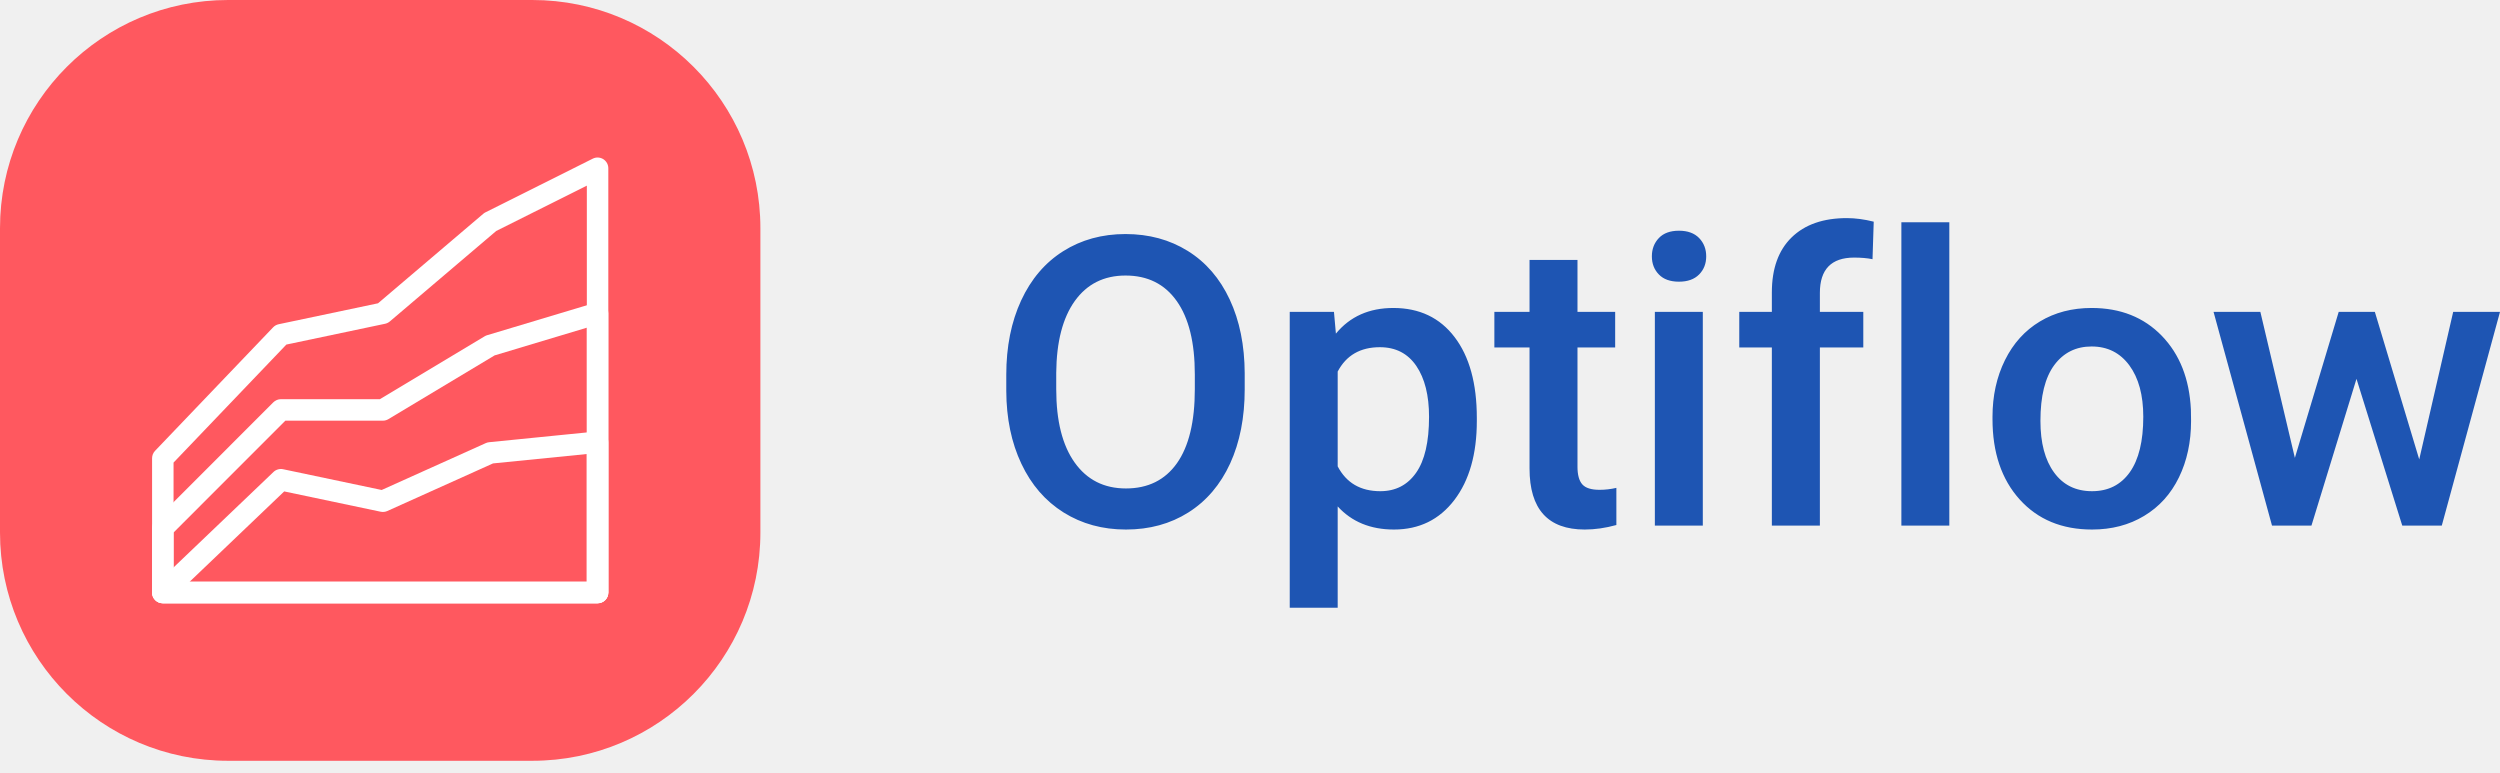
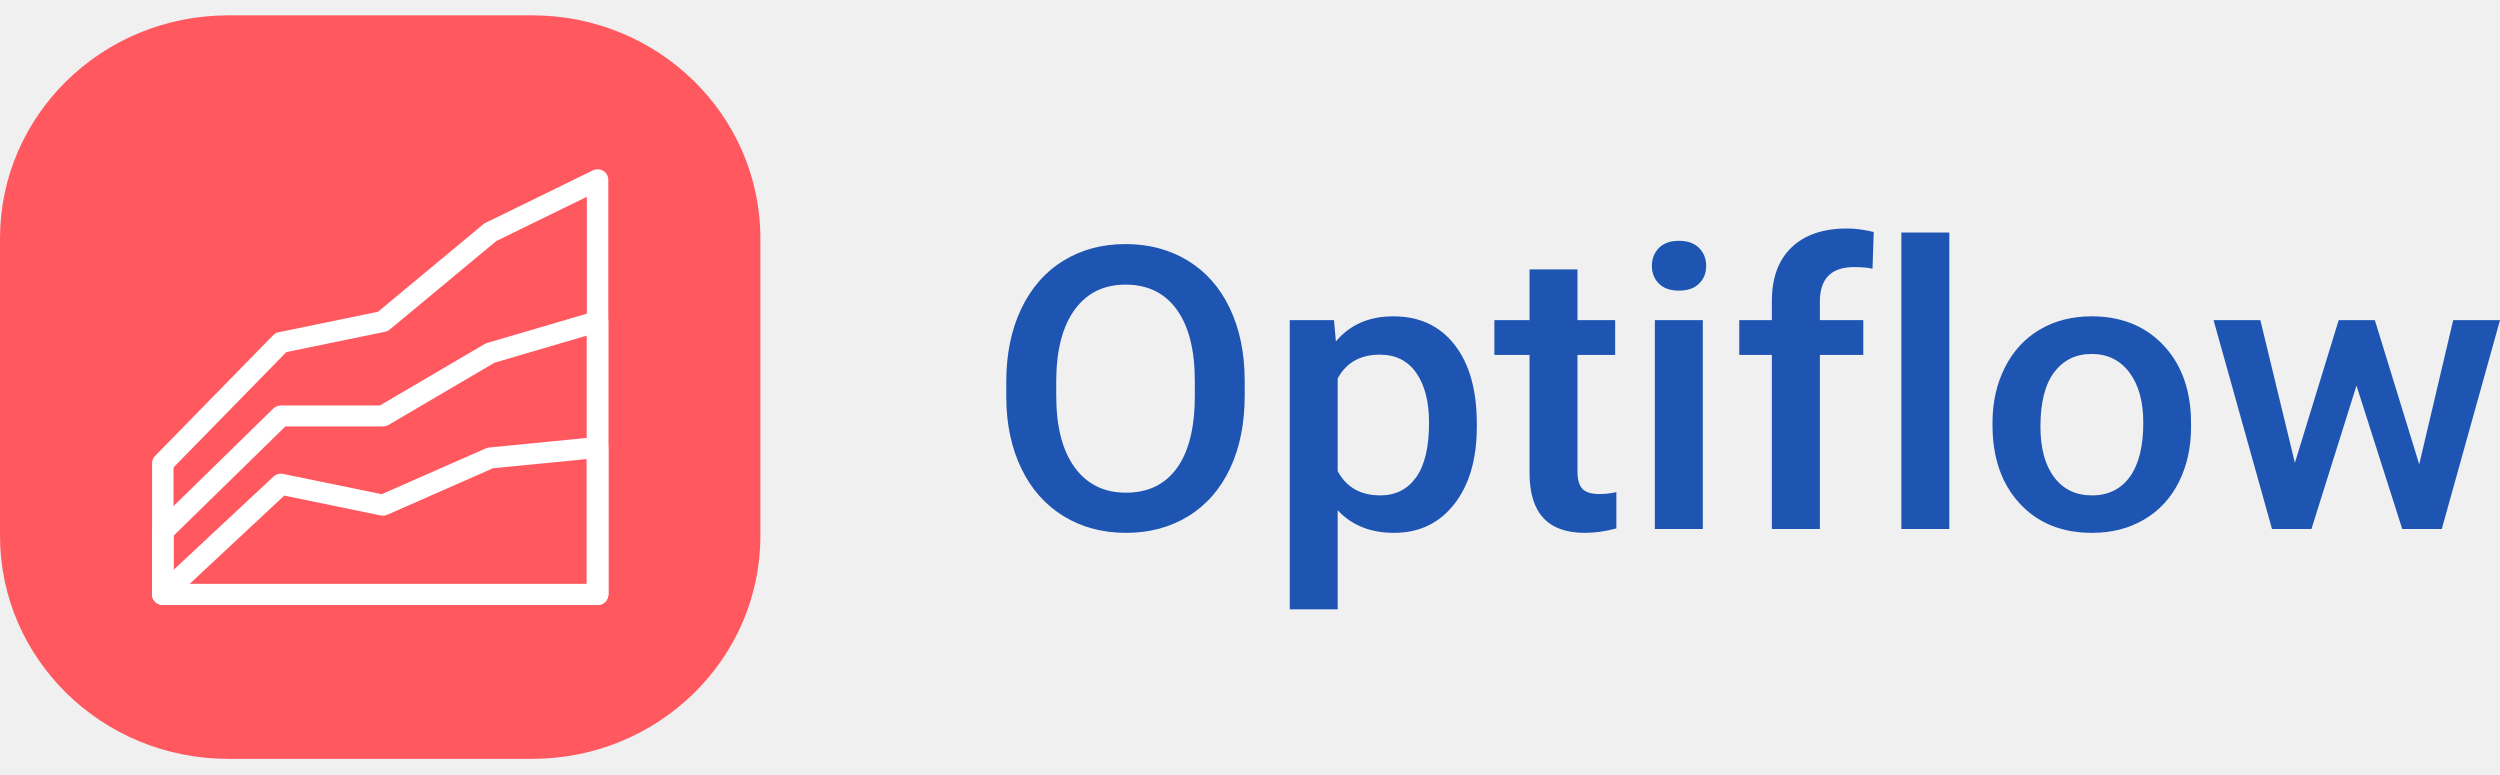
- <svg xmlns="http://www.w3.org/2000/svg" width="178" height="55" viewBox="0 0 178 55" fill="none">
-   <g clip-path="url(#clip0_104_356)">
-     <path d="M16.242 54.168C7.272 54.168 0 46.892 0 37.917V16.25C0 7.275 7.272 0 16.242 0H37.898C46.868 0 54.14 7.275 54.14 16.25V37.917C54.14 46.892 46.868 54.168 37.898 54.168H16.242Z" fill="#FF585F" />
-     <g clip-path="url(#clip1_104_356)">
-       <g clip-path="url(#clip2_104_356)">
-         <path d="M42.548 42.951H11.592C11.39 42.951 11.195 42.871 11.052 42.727C10.909 42.584 10.828 42.389 10.828 42.187V32.628C10.828 32.431 10.904 32.241 11.04 32.099L19.448 23.304C19.554 23.193 19.692 23.117 19.843 23.085L26.914 21.595L34.41 15.221C34.456 15.181 34.508 15.147 34.562 15.12L42.206 11.296C42.322 11.238 42.452 11.21 42.582 11.216C42.712 11.222 42.839 11.261 42.95 11.329C43.06 11.398 43.152 11.494 43.215 11.607C43.279 11.721 43.312 11.85 43.312 11.98V42.187C43.312 42.389 43.231 42.584 43.088 42.727C42.945 42.871 42.75 42.951 42.548 42.951ZM12.357 41.422H41.783V13.217L35.329 16.446L27.756 22.886C27.659 22.969 27.543 23.026 27.419 23.052L20.389 24.533L12.357 32.935V41.422Z" fill="white" />
-         <path d="M42.548 42.952H11.592C11.39 42.952 11.195 42.871 11.052 42.728C10.909 42.585 10.828 42.39 10.828 42.187V37.599C10.828 37.498 10.848 37.399 10.886 37.306C10.925 37.214 10.981 37.129 11.052 37.058L19.46 28.646C19.603 28.503 19.797 28.422 20 28.422H27.049L34.511 23.943C34.566 23.91 34.624 23.884 34.685 23.866L42.328 21.572C42.442 21.538 42.563 21.531 42.68 21.551C42.797 21.572 42.908 21.62 43.004 21.691C43.099 21.762 43.177 21.855 43.231 21.961C43.284 22.068 43.312 22.185 43.312 22.304V42.187C43.312 42.39 43.231 42.585 43.088 42.728C42.945 42.871 42.75 42.952 42.548 42.952ZM12.357 41.422H41.783V23.332L35.215 25.304L27.654 29.843C27.536 29.914 27.4 29.952 27.261 29.952H20.317L12.357 37.916V41.422Z" fill="white" />
-         <path d="M42.548 42.952H11.592C11.44 42.952 11.291 42.906 11.164 42.821C11.038 42.735 10.94 42.613 10.883 42.472C10.826 42.33 10.813 42.174 10.846 42.025C10.878 41.876 10.954 41.74 11.065 41.634L19.472 33.605C19.562 33.519 19.671 33.456 19.791 33.422C19.91 33.388 20.036 33.383 20.157 33.409L27.175 34.887L34.591 31.548C34.666 31.515 34.746 31.493 34.828 31.485L42.472 30.72C42.578 30.71 42.685 30.721 42.786 30.755C42.888 30.788 42.981 30.843 43.06 30.914C43.14 30.986 43.203 31.073 43.246 31.171C43.289 31.269 43.312 31.374 43.312 31.481V42.187C43.312 42.39 43.231 42.584 43.088 42.728C42.945 42.871 42.75 42.952 42.548 42.952ZM13.5 41.422H41.783V32.326L35.104 32.995L27.575 36.385C27.427 36.45 27.262 36.468 27.104 36.435L20.236 34.989L13.5 41.422Z" fill="white" />
+ <svg xmlns="http://www.w3.org/2000/svg" width="155" height="48" viewBox="0 0 155 48" fill="none">
+   <g clip-path="url(#clip0_98_179)">
+     <path d="M14.143 47.048C6.332 47.048 -6.10352e-05 40.857 -6.10352e-05 33.219V14.781C-6.10352e-05 7.143 6.332 0.952 14.143 0.952H33.001C40.812 0.952 47.144 7.143 47.144 14.781V33.219C47.144 40.857 40.812 47.048 33.001 47.048H14.143Z" fill="#FF585F" />
+     <g clip-path="url(#clip1_98_179)">
+       <g clip-path="url(#clip2_98_179)">
+         <path d="M37.05 37.503H10.094C9.918 37.503 9.749 37.435 9.624 37.313C9.499 37.191 9.429 37.025 9.429 36.852V28.718C9.429 28.55 9.495 28.389 9.614 28.268L16.935 20.784C17.027 20.689 17.147 20.624 17.279 20.597L23.436 19.329L29.963 13.905C30.004 13.871 30.049 13.842 30.096 13.819L36.752 10.565C36.854 10.515 36.966 10.492 37.08 10.496C37.193 10.502 37.303 10.535 37.4 10.593C37.496 10.651 37.576 10.733 37.631 10.83C37.687 10.927 37.715 11.036 37.715 11.147V36.852C37.715 37.025 37.645 37.191 37.521 37.313C37.396 37.435 37.226 37.503 37.05 37.503ZM10.76 36.202H36.384V12.2L30.764 14.948L24.169 20.428C24.085 20.498 23.984 20.547 23.876 20.569L17.754 21.829L10.76 28.979V36.202Z" fill="white" />
+         <path d="M37.05 37.504H10.094C9.918 37.504 9.749 37.435 9.624 37.313C9.499 37.191 9.429 37.026 9.429 36.853V32.948C9.429 32.863 9.446 32.778 9.479 32.699C9.513 32.62 9.562 32.548 9.624 32.488L16.945 25.33C17.07 25.207 17.239 25.139 17.416 25.139H23.554L30.052 21.327C30.099 21.299 30.15 21.277 30.203 21.262L36.859 19.309C36.958 19.28 37.063 19.274 37.165 19.292C37.267 19.309 37.364 19.35 37.447 19.411C37.53 19.471 37.598 19.55 37.645 19.64C37.691 19.731 37.715 19.831 37.715 19.933V36.853C37.715 37.026 37.645 37.191 37.521 37.313C37.396 37.435 37.226 37.504 37.05 37.504ZM10.76 36.202H36.384V20.807L30.665 22.485L24.081 26.348C23.978 26.408 23.859 26.441 23.739 26.44H17.692L10.76 33.218V36.202Z" fill="white" />
+         <path d="M37.05 37.504H10.094C9.962 37.504 9.832 37.465 9.722 37.392C9.612 37.319 9.526 37.215 9.477 37.095C9.427 36.974 9.416 36.842 9.444 36.715C9.472 36.588 9.539 36.472 9.635 36.382L16.956 29.549C17.034 29.476 17.129 29.422 17.233 29.393C17.337 29.364 17.447 29.361 17.553 29.383L23.663 30.64L30.121 27.799C30.187 27.77 30.256 27.752 30.328 27.745L36.984 27.094C37.076 27.085 37.17 27.096 37.258 27.124C37.346 27.152 37.428 27.199 37.496 27.26C37.565 27.321 37.62 27.395 37.658 27.478C37.696 27.561 37.715 27.651 37.715 27.742V36.853C37.715 37.025 37.645 37.191 37.521 37.313C37.396 37.435 37.227 37.504 37.05 37.504ZM11.756 36.202H36.384V28.461L30.568 29.03L24.012 31.915C23.883 31.971 23.739 31.986 23.602 31.958L17.622 30.727L11.756 36.202Z" fill="white" />
      </g>
    </g>
  </g>
-   <path d="M88.623 26.582V27.716C88.623 29.724 88.278 31.485 87.587 32.998C86.892 34.511 85.9 35.674 84.611 36.488C83.325 37.298 81.844 37.703 80.166 37.703C78.505 37.703 77.025 37.298 75.728 36.488C74.431 35.674 73.429 34.518 72.723 33.021C72.013 31.52 71.654 29.79 71.647 27.831V26.68C71.647 24.683 72 22.921 72.706 21.392C73.416 19.864 74.414 18.695 75.699 17.885C76.989 17.071 78.468 16.664 80.138 16.664C81.803 16.664 83.281 17.065 84.57 17.867C85.86 18.67 86.856 19.824 87.558 21.329C88.26 22.834 88.615 24.585 88.623 26.582ZM85.071 27.716V26.651C85.071 24.381 84.641 22.642 83.782 21.433C82.926 20.223 81.711 19.618 80.138 19.618C78.599 19.618 77.396 20.221 76.528 21.427C75.665 22.633 75.223 24.335 75.204 26.536V27.716C75.204 29.966 75.642 31.706 76.517 32.934C77.392 34.163 78.608 34.778 80.166 34.778C81.74 34.778 82.951 34.178 83.799 32.98C84.647 31.779 85.071 30.024 85.071 27.716ZM105.15 29.755V29.968C105.15 32.322 104.617 34.2 103.55 35.601C102.479 37.003 101.046 37.703 99.25 37.703C97.58 37.703 96.245 37.154 95.243 36.056V43.273H91.829V22.204H94.978L95.116 23.754C96.118 22.537 97.48 21.928 99.204 21.928C101.061 21.928 102.516 22.619 103.567 24.001C104.622 25.384 105.15 27.302 105.15 29.755ZM101.748 29.675C101.748 28.154 101.447 26.948 100.844 26.058C100.238 25.167 99.372 24.721 98.248 24.721C96.855 24.721 95.853 25.299 95.243 26.455V33.205C95.861 34.384 96.872 34.973 98.277 34.973C99.363 34.973 100.213 34.536 100.827 33.66C101.441 32.785 101.748 31.456 101.748 29.675ZM108.903 18.507H112.317V22.204H115V24.739H112.317V33.228C112.317 33.812 112.432 34.232 112.663 34.49C112.893 34.747 113.301 34.875 113.889 34.875C114.284 34.875 114.683 34.829 115.086 34.737V37.381C114.307 37.596 113.557 37.703 112.835 37.703C110.214 37.703 108.903 36.254 108.903 33.355V24.739H106.399V22.204H108.903V18.507ZM121.24 22.204V37.421H117.826V22.204H121.24ZM117.613 18.253C117.613 17.731 117.78 17.295 118.114 16.946C118.444 16.6 118.92 16.427 119.542 16.427C120.16 16.427 120.637 16.6 120.975 16.946C121.313 17.295 121.482 17.731 121.482 18.253C121.482 18.772 121.313 19.202 120.975 19.544C120.637 19.885 120.16 20.056 119.542 20.056C118.92 20.056 118.444 19.885 118.114 19.544C117.78 19.202 117.613 18.772 117.613 18.253ZM129.575 37.421H126.156V24.739H123.836V22.204H126.156V20.816C126.156 19.127 126.624 17.823 127.561 16.906C128.501 15.988 129.813 15.529 131.498 15.529C132.097 15.529 132.734 15.614 133.409 15.783L133.323 18.455C132.951 18.378 132.515 18.34 132.016 18.34C130.389 18.34 129.575 19.179 129.575 20.857V22.204H132.667V24.739H129.575V37.421ZM138.792 15.823V37.421H135.378V15.823H138.792ZM141.866 29.842V29.675C141.866 28.185 142.161 26.841 142.752 25.643C143.343 24.449 144.172 23.531 145.239 22.89C146.306 22.248 147.534 21.928 148.923 21.928C150.973 21.928 152.638 22.588 153.92 23.909C155.198 25.23 155.889 26.983 155.992 29.168L156.004 29.968C156.004 31.47 155.716 32.81 155.141 33.989C154.565 35.171 153.74 36.085 152.665 36.73C151.594 37.379 150.357 37.703 148.952 37.703C146.807 37.703 145.089 36.989 143.8 35.561C142.511 34.129 141.866 32.222 141.866 29.842ZM145.279 29.968C145.279 31.535 145.604 32.76 146.252 33.643C146.897 34.53 147.797 34.973 148.952 34.973C150.103 34.973 151 34.524 151.64 33.626C152.281 32.723 152.602 31.406 152.602 29.675C152.602 28.135 152.272 26.916 151.612 26.017C150.952 25.119 150.056 24.669 148.923 24.669C147.807 24.669 146.92 25.111 146.264 25.994C145.608 26.881 145.279 28.206 145.279 29.968ZM169.089 22.204L172.249 32.71L174.667 22.204H178L173.855 37.421H171.04L167.782 26.973L164.576 37.421H161.766L157.604 22.204H160.937L163.395 32.6L166.516 22.204H169.089Z" fill="#1E55B3" />
+   <path d="M77.171 23.573V24.538C77.171 26.247 76.871 27.745 76.269 29.033C75.664 30.32 74.8 31.31 73.678 32.003C72.558 32.692 71.268 33.037 69.808 33.037C68.361 33.037 67.073 32.692 65.943 32.003C64.813 31.31 63.941 30.327 63.326 29.052C62.708 27.775 62.395 26.303 62.389 24.636V23.656C62.389 21.957 62.696 20.457 63.311 19.157C63.929 17.856 64.798 16.861 65.918 16.172C67.041 15.479 68.329 15.132 69.783 15.132C71.233 15.132 72.52 15.474 73.642 16.157C74.765 16.84 75.633 17.822 76.244 19.102C76.856 20.383 77.165 21.873 77.171 23.573ZM74.079 24.538V23.631C74.079 21.7 73.704 20.22 72.956 19.191C72.211 18.162 71.153 17.647 69.783 17.647C68.443 17.647 67.395 18.16 66.64 19.186C65.888 20.212 65.504 21.661 65.487 23.533V24.538C65.487 26.453 65.868 27.933 66.63 28.979C67.392 30.024 68.451 30.547 69.808 30.547C71.178 30.547 72.232 30.038 72.971 29.018C73.709 27.995 74.079 26.502 74.079 24.538ZM91.563 26.273V26.455C91.563 28.458 91.099 30.055 90.17 31.248C89.237 32.441 87.989 33.037 86.425 33.037C84.971 33.037 83.808 32.57 82.936 31.635V37.777H79.964V19.848H82.706L82.826 21.166C83.698 20.13 84.885 19.612 86.385 19.612C88.002 19.612 89.269 20.201 90.185 21.377C91.104 22.553 91.563 24.185 91.563 26.273ZM88.601 26.205C88.601 24.911 88.338 23.885 87.814 23.127C87.286 22.369 86.532 21.989 85.553 21.989C84.34 21.989 83.468 22.481 82.936 23.465V29.209C83.474 30.212 84.355 30.714 85.578 30.714C86.524 30.714 87.264 30.341 87.799 29.596C88.333 28.851 88.601 27.721 88.601 26.205ZM94.832 16.701H97.804V19.848H100.14V22.004H97.804V29.229C97.804 29.726 97.904 30.083 98.105 30.302C98.305 30.521 98.661 30.631 99.173 30.631C99.517 30.631 99.864 30.591 100.215 30.513V32.763C99.537 32.946 98.884 33.037 98.255 33.037C95.973 33.037 94.832 31.804 94.832 29.337V22.004H92.651V19.848H94.832V16.701ZM105.574 19.848V32.797H102.601V19.848H105.574ZM102.416 16.485C102.416 16.041 102.561 15.67 102.852 15.373C103.139 15.079 103.554 14.931 104.095 14.931C104.633 14.931 105.049 15.079 105.343 15.373C105.637 15.67 105.784 16.041 105.784 16.485C105.784 16.926 105.637 17.292 105.343 17.583C105.049 17.874 104.633 18.019 104.095 18.019C103.554 18.019 103.139 17.874 102.852 17.583C102.561 17.292 102.416 16.926 102.416 16.485ZM112.832 32.797H109.855V22.004H107.835V19.848H109.855V18.666C109.855 17.229 110.263 16.119 111.078 15.338C111.897 14.557 113.04 14.167 114.507 14.167C115.028 14.167 115.583 14.239 116.171 14.383L116.096 16.657C115.772 16.591 115.392 16.559 114.958 16.559C113.541 16.559 112.832 17.273 112.832 18.701V19.848H115.524V22.004H112.832V32.797ZM120.858 14.417V32.797H117.885V14.417H120.858ZM123.535 26.347V26.205C123.535 24.937 123.792 23.793 124.307 22.774C124.821 21.758 125.543 20.977 126.472 20.431C127.401 19.885 128.471 19.612 129.68 19.612C131.465 19.612 132.915 20.174 134.031 21.298C135.144 22.422 135.746 23.914 135.836 25.773L135.846 26.455C135.846 27.732 135.595 28.873 135.094 29.876C134.593 30.882 133.874 31.66 132.939 32.209C132.006 32.761 130.929 33.037 129.705 33.037C127.837 33.037 126.342 32.429 125.219 31.214C124.096 29.995 123.535 28.373 123.535 26.347ZM126.507 26.455C126.507 27.788 126.79 28.83 127.354 29.582C127.916 30.337 128.7 30.714 129.705 30.714C130.708 30.714 131.488 30.332 132.046 29.567C132.605 28.799 132.884 27.678 132.884 26.205C132.884 24.894 132.596 23.857 132.021 23.092C131.447 22.328 130.666 21.945 129.68 21.945C128.708 21.945 127.936 22.321 127.364 23.073C126.793 23.828 126.507 24.955 126.507 26.455ZM147.24 19.848L149.992 28.788L152.098 19.848H155L151.391 32.797H148.939L146.102 23.906L143.31 32.797H140.864L137.24 19.848H140.142L142.283 28.695L144.999 19.848H147.24Z" fill="#1E55B3" />
  <defs>
-     <clipPath id="clip0_104_356">
-       <rect width="54.14" height="54.168" fill="white" />
+     <clipPath id="clip0_98_179">
+       <rect width="47.144" height="46.097" fill="white" transform="translate(-6.10352e-05 0.95166)" />
    </clipPath>
-     <clipPath id="clip1_104_356">
-       <rect width="32.484" height="31.736" fill="white" transform="translate(10.828 11.2159)" />
+     <clipPath id="clip1_98_179">
+       <rect width="28.287" height="27.007" fill="white" transform="translate(9.42883 10.4964)" />
    </clipPath>
-     <clipPath id="clip2_104_356">
-       <rect width="32.484" height="31.736" fill="white" transform="translate(10.828 11.2159)" />
+     <clipPath id="clip2_98_179">
+       <rect width="28.287" height="27.007" fill="white" transform="translate(9.42883 10.4964)" />
    </clipPath>
  </defs>
</svg>
